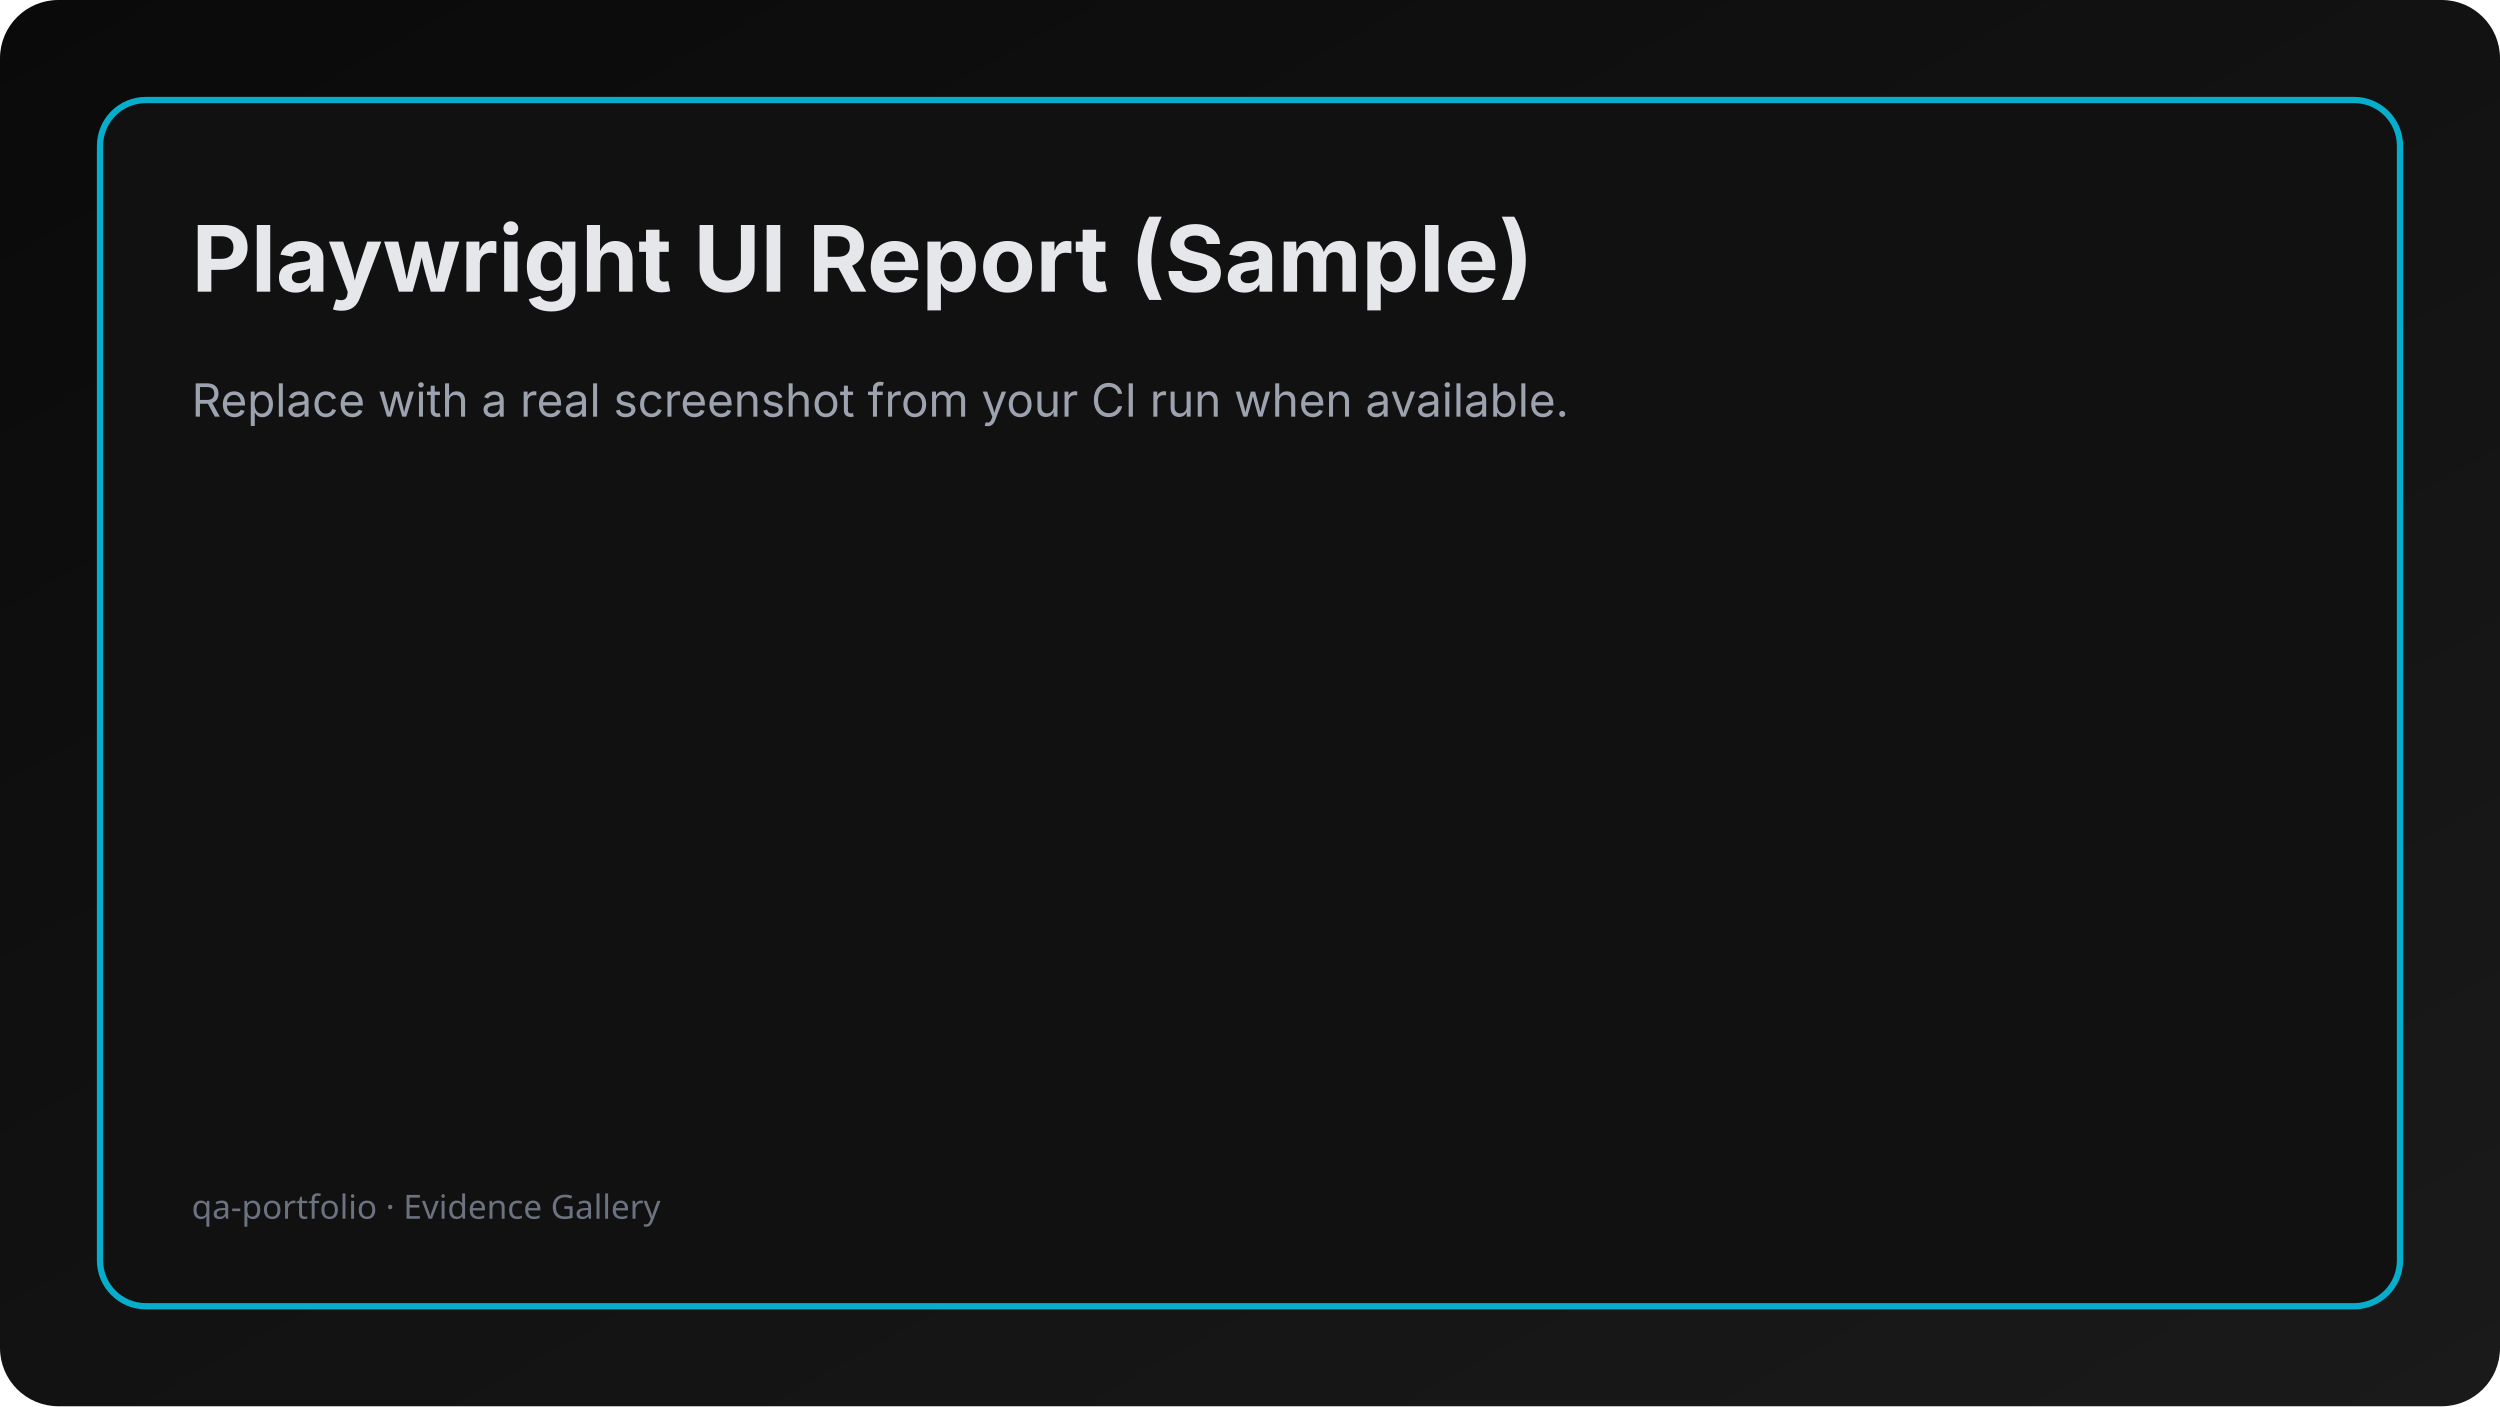
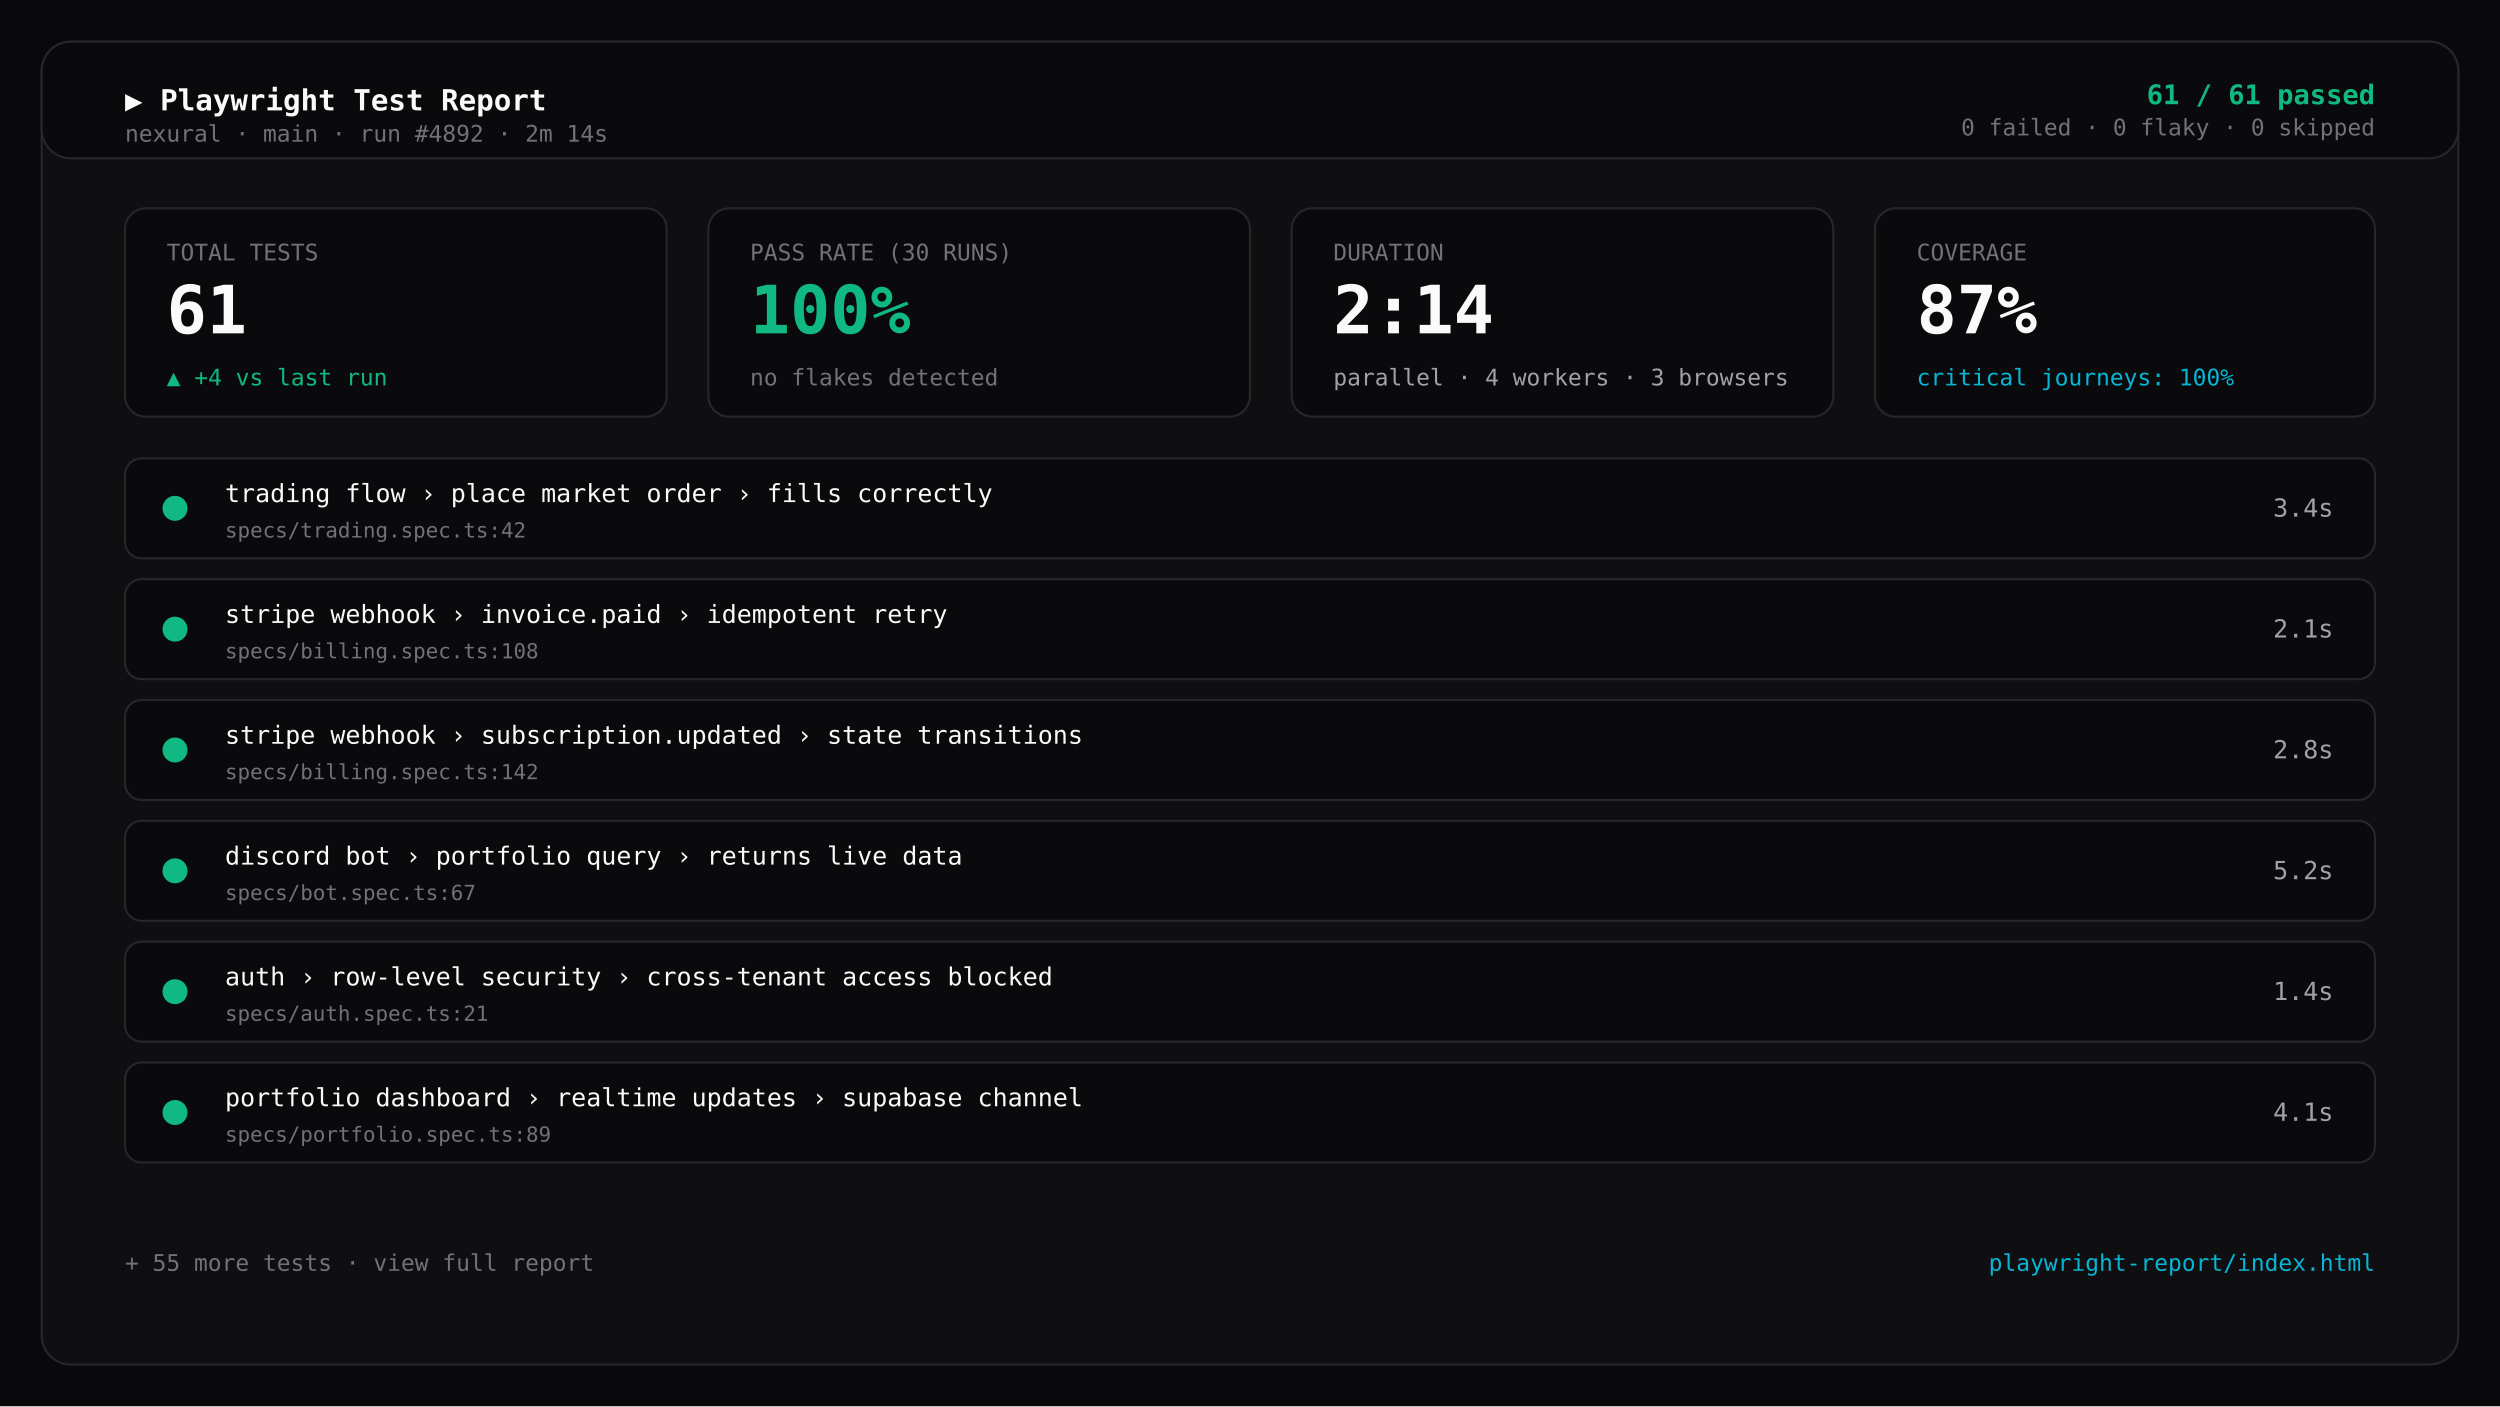
- <svg xmlns="http://www.w3.org/2000/svg" width="1200" height="675" viewBox="0 0 1200 675">
-   <defs>
-     <linearGradient id="bg" x1="0" x2="1" y1="0" y2="1">
-       <stop offset="0%" stop-color="#0a0a0a" />
-       <stop offset="100%" stop-color="#1a1a1a" />
-     </linearGradient>
-   </defs>
-   <rect x="0" y="0" width="1200" height="675" rx="28" fill="url(#bg)" />
-   <rect x="48" y="48" width="1104" height="579" rx="22" fill="#111" stroke="#06b6d4" stroke-width="3" opacity="0.95" />
-   <text x="92" y="140" fill="#e5e7eb" font-family="ui-sans-serif, system-ui, -apple-system" font-size="44" font-weight="700">Playwright UI Report (Sample)</text>
-   <text x="92" y="200" fill="#9ca3af" font-family="ui-sans-serif, system-ui, -apple-system" font-size="22">Replace with a real screenshot from your CI run when available.</text>
-   <text x="92" y="585" fill="#6b7280" font-family="ui-monospace, SFMono-Regular, Menlo, Monaco" font-size="16">qa-portfolio · Evidence Gallery</text>
+ <svg xmlns="http://www.w3.org/2000/svg" viewBox="0 0 1200 675" fill="none" font-family="ui-monospace, SFMono-Regular, Menlo, Monaco, monospace">
+   <rect width="1200" height="675" fill="#09090B" />
+   <rect x="20" y="20" width="1160" height="635" rx="14" fill="#0F0F12" stroke="#27272A" />
+   <rect x="20" y="20" width="1160" height="56" rx="14" fill="#0A0A0C" stroke="#27272A" />
+   <text x="60" y="53" fill="#FAFAFA" font-size="14" font-weight="700">▶ Playwright Test Report</text>
+   <text x="60" y="68" fill="#71717A" font-size="11">nexural · main · run #4892 · 2m 14s</text>
+   <text x="1140" y="50" fill="#10B981" font-size="13" text-anchor="end" font-weight="600">61 / 61 passed</text>
+   <text x="1140" y="65" fill="#71717A" font-size="11" text-anchor="end">0 failed · 0 flaky · 0 skipped</text>
+   <g>
+     <rect x="60" y="100" width="260" height="100" rx="10" fill="#0A0A0C" stroke="#27272A" />
+     <text x="80" y="125" fill="#71717A" font-size="11">TOTAL TESTS</text>
+     <text x="80" y="160" fill="#FAFAFA" font-size="32" font-weight="700">61</text>
+     <text x="80" y="185" fill="#10B981" font-size="11">▲ +4 vs last run</text>
+     <rect x="340" y="100" width="260" height="100" rx="10" fill="#0A0A0C" stroke="#27272A" />
+     <text x="360" y="125" fill="#71717A" font-size="11">PASS RATE (30 RUNS)</text>
+     <text x="360" y="160" fill="#10B981" font-size="32" font-weight="700">100%</text>
+     <text x="360" y="185" fill="#71717A" font-size="11">no flakes detected</text>
+     <rect x="620" y="100" width="260" height="100" rx="10" fill="#0A0A0C" stroke="#27272A" />
+     <text x="640" y="125" fill="#71717A" font-size="11">DURATION</text>
+     <text x="640" y="160" fill="#FAFAFA" font-size="32" font-weight="700">2:14</text>
+     <text x="640" y="185" fill="#A1A1AA" font-size="11">parallel · 4 workers · 3 browsers</text>
+     <rect x="900" y="100" width="240" height="100" rx="10" fill="#0A0A0C" stroke="#27272A" />
+     <text x="920" y="125" fill="#71717A" font-size="11">COVERAGE</text>
+     <text x="920" y="160" fill="#FAFAFA" font-size="32" font-weight="700">87%</text>
+     <text x="920" y="185" fill="#06B6D4" font-size="11">critical journeys: 100%</text>
+   </g>
+   <g font-size="12">
+     <rect x="60" y="220" width="1080" height="48" rx="8" fill="#0A0A0C" stroke="#27272A" />
+     <circle cx="84" cy="244" r="6" fill="#10B981" />
+     <text x="108" y="241" fill="#FAFAFA">trading flow › place market order › fills correctly</text>
+     <text x="108" y="258" fill="#71717A" font-size="10">specs/trading.spec.ts:42</text>
+     <text x="1120" y="248" fill="#A1A1AA" text-anchor="end">3.4s</text>
+     <rect x="60" y="278" width="1080" height="48" rx="8" fill="#0A0A0C" stroke="#27272A" />
+     <circle cx="84" cy="302" r="6" fill="#10B981" />
+     <text x="108" y="299" fill="#FAFAFA">stripe webhook › invoice.paid › idempotent retry</text>
+     <text x="108" y="316" fill="#71717A" font-size="10">specs/billing.spec.ts:108</text>
+     <text x="1120" y="306" fill="#A1A1AA" text-anchor="end">2.1s</text>
+     <rect x="60" y="336" width="1080" height="48" rx="8" fill="#0A0A0C" stroke="#27272A" />
+     <circle cx="84" cy="360" r="6" fill="#10B981" />
+     <text x="108" y="357" fill="#FAFAFA">stripe webhook › subscription.updated › state transitions</text>
+     <text x="108" y="374" fill="#71717A" font-size="10">specs/billing.spec.ts:142</text>
+     <text x="1120" y="364" fill="#A1A1AA" text-anchor="end">2.8s</text>
+     <rect x="60" y="394" width="1080" height="48" rx="8" fill="#0A0A0C" stroke="#27272A" />
+     <circle cx="84" cy="418" r="6" fill="#10B981" />
+     <text x="108" y="415" fill="#FAFAFA">discord bot › portfolio query › returns live data</text>
+     <text x="108" y="432" fill="#71717A" font-size="10">specs/bot.spec.ts:67</text>
+     <text x="1120" y="422" fill="#A1A1AA" text-anchor="end">5.2s</text>
+     <rect x="60" y="452" width="1080" height="48" rx="8" fill="#0A0A0C" stroke="#27272A" />
+     <circle cx="84" cy="476" r="6" fill="#10B981" />
+     <text x="108" y="473" fill="#FAFAFA">auth › row-level security › cross-tenant access blocked</text>
+     <text x="108" y="490" fill="#71717A" font-size="10">specs/auth.spec.ts:21</text>
+     <text x="1120" y="480" fill="#A1A1AA" text-anchor="end">1.4s</text>
+     <rect x="60" y="510" width="1080" height="48" rx="8" fill="#0A0A0C" stroke="#27272A" />
+     <circle cx="84" cy="534" r="6" fill="#10B981" />
+     <text x="108" y="531" fill="#FAFAFA">portfolio dashboard › realtime updates › supabase channel</text>
+     <text x="108" y="548" fill="#71717A" font-size="10">specs/portfolio.spec.ts:89</text>
+     <text x="1120" y="538" fill="#A1A1AA" text-anchor="end">4.1s</text>
+   </g>
+   <text x="60" y="610" fill="#71717A" font-size="11">+ 55 more tests · view full report</text>
+   <text x="1140" y="610" fill="#06B6D4" font-size="11" text-anchor="end">playwright-report/index.html</text>
</svg>
